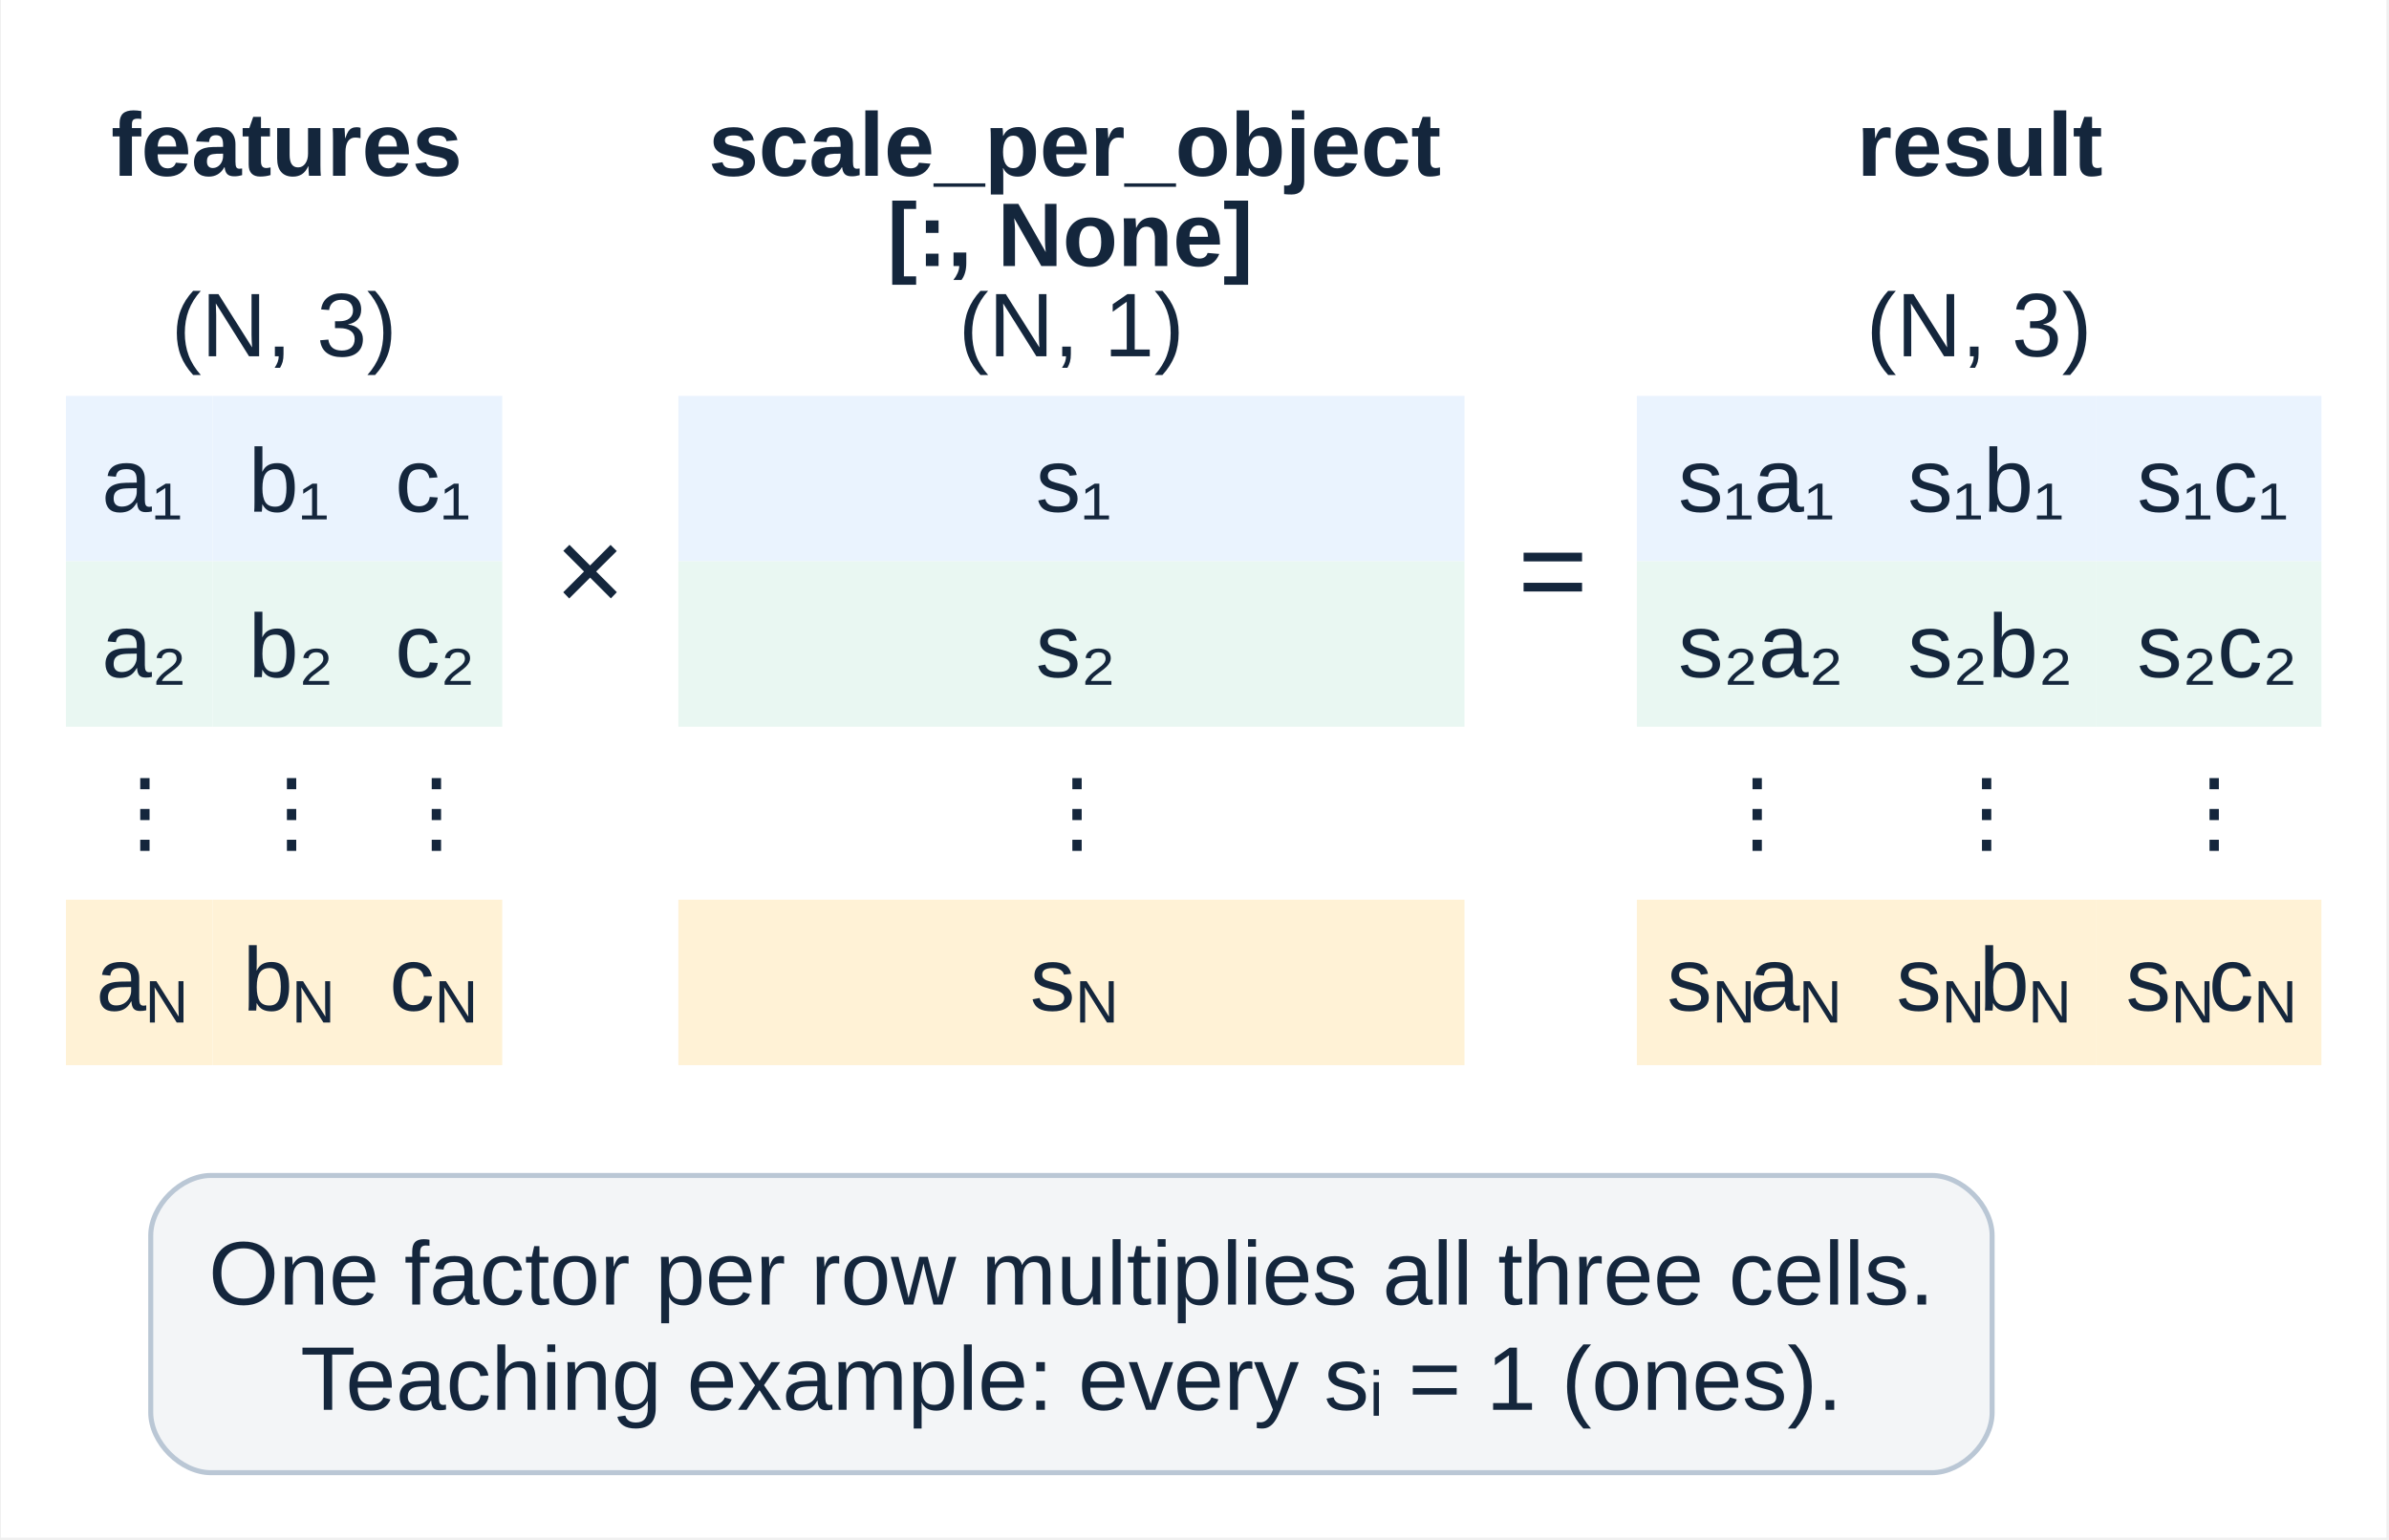
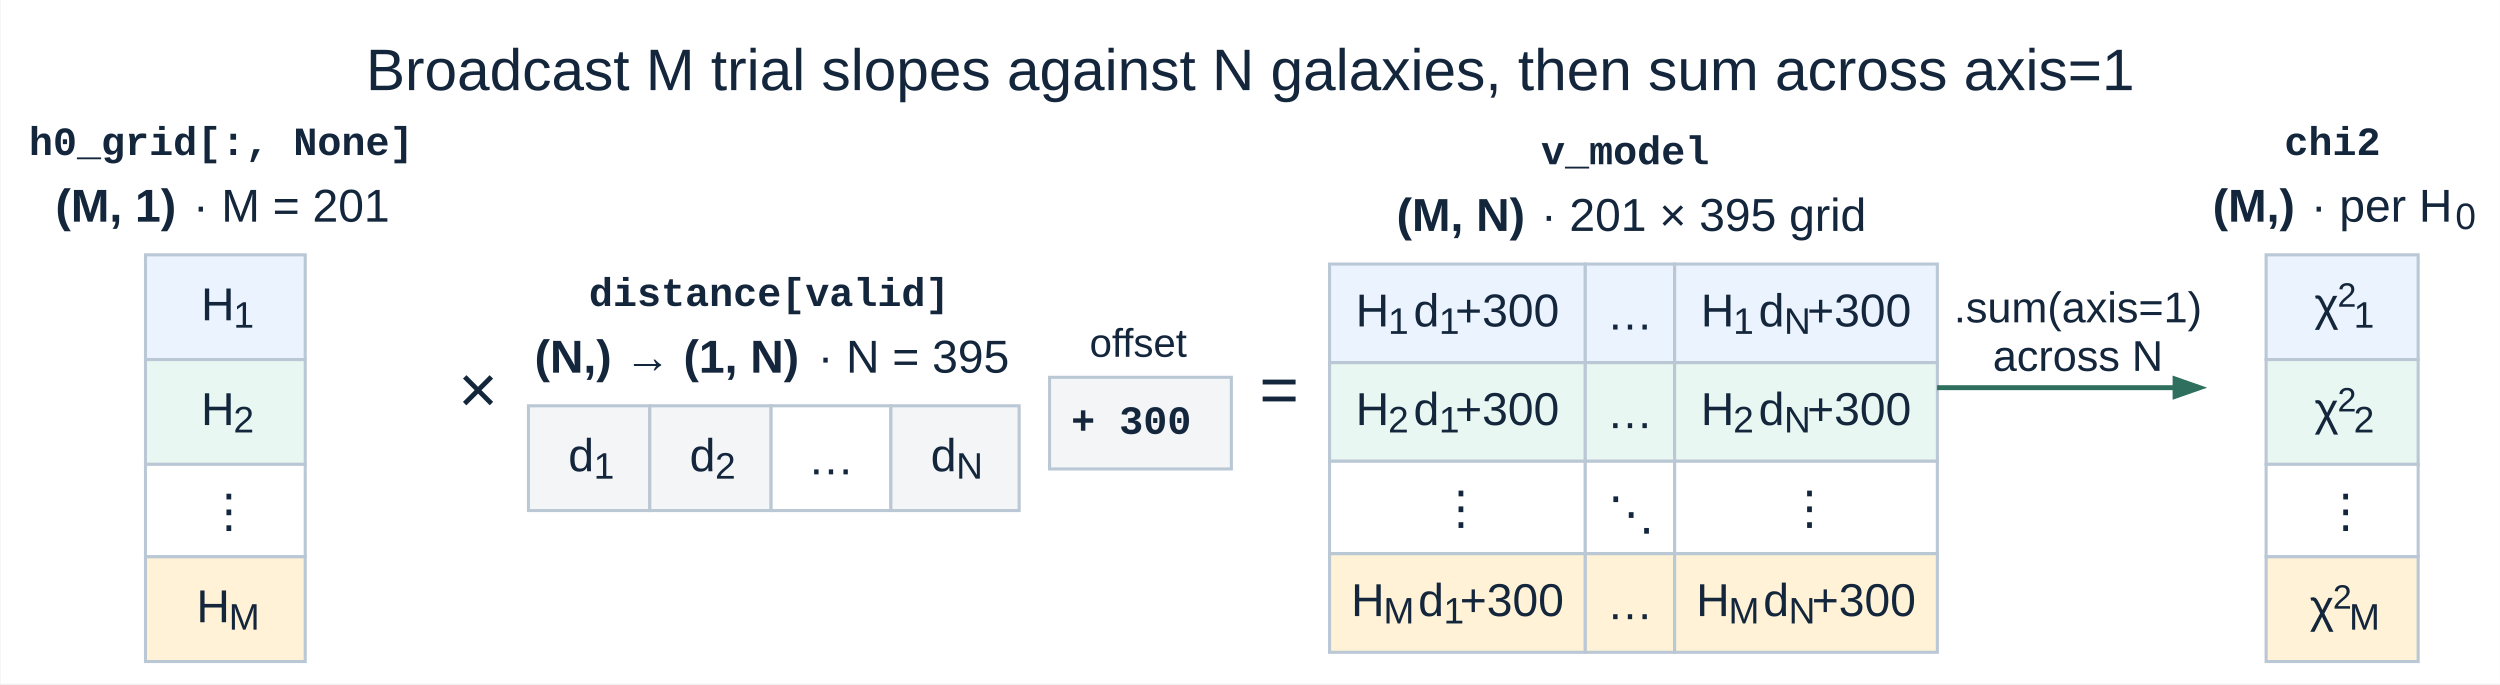
- <svg xmlns="http://www.w3.org/2000/svg" width="720" height="464" viewBox="0.00 0.00 476.00 307.00" role="img" aria-labelledby="broadcasting-title broadcasting-desc">
-   <g id="graph0" class="graph" transform="scale(1 1) rotate(0) translate(12.96 293.74)">
-     <polygon fill="white" stroke="none" points="-12.96,12.96 -12.96,-293.74 462.71,-293.74 462.71,12.96 -12.96,12.96" />
+ <svg xmlns="http://www.w3.org/2000/svg" width="720" height="197" viewBox="0.00 0.00 811.00 222.00" role="img" aria-labelledby="broadcasting-title broadcasting-desc">
+   <g id="graph0" class="graph" transform="scale(1 1) rotate(0) translate(7.2 214.7)">
+     <polygon fill="white" stroke="none" points="-7.2,7.2 -7.2,-214.7 803.95,-214.7 803.95,7.2 -7.2,7.2" />
+     <text xml:space="preserve" text-anchor="middle" x="398.38" y="-185.45" font-family="Arial" font-size="19.00" fill="#14263c">Broadcast M trial slopes against N galaxies, then sum across axis=1</text>
    <g id="node1" class="node">
-       <text xml:space="preserve" text-anchor="start" x="9" y="-258.68" font-family="Arial" font-weight="bold" font-size="18.00" fill="#14263c">features</text>
-       <text xml:space="preserve" text-anchor="start" x="21" y="-222.68" font-family="Arial" font-size="18.00" fill="#14263c">(N, 3)</text>
-       <polygon fill="#eaf3fe" stroke="none" points="0,-181.78 0,-214.78 29.25,-214.78 29.25,-181.78 0,-181.78" />
-       <text xml:space="preserve" text-anchor="start" x="7.12" y="-191.68" font-family="Arial" font-size="18.00" fill="#14263c">a₁</text>
-       <polygon fill="#eaf3fe" stroke="none" points="29.25,-181.78 29.25,-214.78 58.5,-214.78 58.5,-181.78 29.25,-181.78" />
-       <text xml:space="preserve" text-anchor="start" x="36.38" y="-191.68" font-family="Arial" font-size="18.00" fill="#14263c">b₁</text>
-       <polygon fill="#eaf3fe" stroke="none" points="58.5,-181.78 58.5,-214.78 87,-214.78 87,-181.78 58.5,-181.78" />
-       <text xml:space="preserve" text-anchor="start" x="65.62" y="-191.68" font-family="Arial" font-size="18.00" fill="#14263c">c₁</text>
-       <polygon fill="#e9f7f2" stroke="none" points="0,-148.78 0,-181.78 29.25,-181.78 29.25,-148.78 0,-148.78" />
-       <text xml:space="preserve" text-anchor="start" x="7.12" y="-158.68" font-family="Arial" font-size="18.00" fill="#14263c">a₂</text>
-       <polygon fill="#e9f7f2" stroke="none" points="29.25,-148.78 29.25,-181.78 58.5,-181.78 58.5,-148.78 29.25,-148.78" />
-       <text xml:space="preserve" text-anchor="start" x="36.38" y="-158.68" font-family="Arial" font-size="18.00" fill="#14263c">b₂</text>
-       <polygon fill="#e9f7f2" stroke="none" points="58.5,-148.78 58.5,-181.78 87,-181.78 87,-148.78 58.5,-148.78" />
-       <text xml:space="preserve" text-anchor="start" x="65.62" y="-158.68" font-family="Arial" font-size="18.00" fill="#14263c">c₂</text>
-       <text xml:space="preserve" text-anchor="start" x="6.75" y="-125.68" font-family="Arial" font-size="18.00" fill="#14263c">⋮</text>
-       <text xml:space="preserve" text-anchor="start" x="36" y="-125.68" font-family="Arial" font-size="18.00" fill="#14263c">⋮</text>
-       <text xml:space="preserve" text-anchor="start" x="64.88" y="-125.68" font-family="Arial" font-size="18.00" fill="#14263c">⋮</text>
-       <polygon fill="#fff2d6" stroke="none" points="0,-81.28 0,-114.28 29.25,-114.28 29.25,-81.28 0,-81.28" />
-       <text xml:space="preserve" text-anchor="start" x="6" y="-92.18" font-family="Arial" font-size="18.00" fill="#14263c">a</text>
-       <text xml:space="preserve" text-anchor="start" x="15.75" y="-92.18" font-family="Arial" baseline-shift="sub" font-size="12.00" fill="#14263c">N</text>
-       <polygon fill="#fff2d6" stroke="none" points="29.25,-81.28 29.25,-114.28 58.5,-114.28 58.5,-81.28 29.25,-81.28" />
-       <text xml:space="preserve" text-anchor="start" x="35.25" y="-92.18" font-family="Arial" font-size="18.00" fill="#14263c">b</text>
-       <text xml:space="preserve" text-anchor="start" x="45" y="-92.18" font-family="Arial" baseline-shift="sub" font-size="12.00" fill="#14263c">N</text>
-       <polygon fill="#fff2d6" stroke="none" points="58.5,-81.28 58.5,-114.28 87,-114.28 87,-81.28 58.5,-81.28" />
-       <text xml:space="preserve" text-anchor="start" x="64.5" y="-92.18" font-family="Arial" font-size="18.00" fill="#14263c">c</text>
-       <text xml:space="preserve" text-anchor="start" x="73.5" y="-92.18" font-family="Arial" baseline-shift="sub" font-size="12.00" fill="#14263c">N</text>
+       <text xml:space="preserve" text-anchor="start" x="2" y="-164.4" font-family="Courier New" font-weight="bold" font-size="13.00" fill="#14263c">h0_grid[:, None] </text>
+       <text xml:space="preserve" text-anchor="start" x="10.62" y="-142.75" font-family="Arial" font-weight="bold" font-size="15.00" fill="#14263c">(M, 1)</text>
+       <text xml:space="preserve" text-anchor="start" x="51.12" y="-142.75" font-family="Arial" font-size="15.00" fill="#14263c"> · M = 201</text>
+       <polygon fill="#eaf3fe" stroke="none" points="39.83,-98 39.83,-132 91.67,-132 91.67,-98 39.83,-98" />
+       <polygon fill="none" stroke="#bac7d5" points="39.83,-98 39.83,-132 91.67,-132 91.67,-98 39.83,-98" />
+       <text xml:space="preserve" text-anchor="start" x="57.88" y="-110.75" font-family="Arial" font-size="15.00" fill="#14263c">H</text>
+       <text xml:space="preserve" text-anchor="start" x="68.38" y="-110.75" font-family="Arial" baseline-shift="sub" font-size="12.00" fill="#14263c">1</text>
+       <polygon fill="#e9f7f2" stroke="none" points="39.83,-64 39.83,-98 91.67,-98 91.67,-64 39.83,-64" />
+       <polygon fill="none" stroke="#bac7d5" points="39.83,-64 39.83,-98 91.67,-98 91.67,-64 39.83,-64" />
+       <text xml:space="preserve" text-anchor="start" x="57.88" y="-76.75" font-family="Arial" font-size="15.00" fill="#14263c">H</text>
+       <text xml:space="preserve" text-anchor="start" x="68.38" y="-76.75" font-family="Arial" baseline-shift="sub" font-size="12.00" fill="#14263c">2</text>
+       <polygon fill="#ffffff" stroke="none" points="39.83,-34 39.83,-64 91.67,-64 91.67,-34 39.83,-34" />
+       <polygon fill="none" stroke="#bac7d5" points="39.83,-34 39.83,-64 91.67,-64 91.67,-34 39.83,-34" />
+       <text xml:space="preserve" text-anchor="start" x="59.38" y="-43.75" font-family="Arial" font-size="15.00" fill="#14263c">⋮</text>
+       <polygon fill="#fff2d6" stroke="none" points="39.83,0 39.83,-34 91.67,-34 91.67,0 39.83,0" />
+       <polygon fill="none" stroke="#bac7d5" points="39.83,0 39.83,-34 91.67,-34 91.67,0 39.83,0" />
+       <text xml:space="preserve" text-anchor="start" x="56.38" y="-12.75" font-family="Arial" font-size="15.00" fill="#14263c">H</text>
+       <text xml:space="preserve" text-anchor="start" x="66.88" y="-12.75" font-family="Arial" baseline-shift="sub" font-size="12.00" fill="#14263c">M</text>
    </g>
    <g id="node2" class="node">
-       <text xml:space="preserve" text-anchor="middle" x="104.5" y="-171.73" font-family="Arial" font-size="24.00" fill="#14263c">×</text>
+       <text xml:space="preserve" text-anchor="middle" x="147.75" y="-80.72" font-family="Arial" font-size="22.00" fill="#14263c">×</text>
    </g>
    <g id="node3" class="node">
-       <text xml:space="preserve" text-anchor="start" x="128.12" y="-258.68" font-family="Arial" font-weight="bold" font-size="18.00" fill="#14263c">scale_per_object</text>
-       <text xml:space="preserve" text-anchor="start" x="163.75" y="-240.68" font-family="Arial" font-weight="bold" font-size="18.00" fill="#14263c">[:, None]</text>
-       <text xml:space="preserve" text-anchor="start" x="178" y="-222.68" font-family="Arial" font-size="18.00" fill="#14263c">(N, 1)</text>
-       <polygon fill="#eaf3fe" stroke="none" points="122.12,-181.78 122.12,-214.78 278.88,-214.78 278.88,-181.78 122.12,-181.78" />
-       <text xml:space="preserve" text-anchor="start" x="193.38" y="-191.68" font-family="Arial" font-size="18.00" fill="#14263c">s₁</text>
-       <polygon fill="#e9f7f2" stroke="none" points="122.12,-148.78 122.12,-181.78 278.88,-181.78 278.88,-148.78 122.12,-148.78" />
-       <text xml:space="preserve" text-anchor="start" x="193.38" y="-158.68" font-family="Arial" font-size="18.00" fill="#14263c">s₂</text>
-       <text xml:space="preserve" text-anchor="start" x="192.62" y="-125.68" font-family="Arial" font-size="18.00" fill="#14263c">⋮</text>
-       <polygon fill="#fff2d6" stroke="none" points="122.12,-81.28 122.12,-114.28 278.88,-114.28 278.88,-81.28 122.12,-81.28" />
-       <text xml:space="preserve" text-anchor="start" x="192.25" y="-92.18" font-family="Arial" font-size="18.00" fill="#14263c">s</text>
-       <text xml:space="preserve" text-anchor="start" x="201.25" y="-92.18" font-family="Arial" baseline-shift="sub" font-size="12.00" fill="#14263c">N</text>
+       <text xml:space="preserve" text-anchor="start" x="183.75" y="-115.4" font-family="Courier New" font-weight="bold" font-size="13.00" fill="#14263c">distance[valid] </text>
+       <text xml:space="preserve" text-anchor="start" x="166.12" y="-93.75" font-family="Arial" font-weight="bold" font-size="15.00" fill="#14263c">(N,) → (1, N)</text>
+       <text xml:space="preserve" text-anchor="start" x="253.88" y="-93.75" font-family="Arial" font-size="15.00" fill="#14263c"> · N = 395</text>
+       <polygon fill="#f3f5f7" stroke="none" points="164.12,-49 164.12,-83 203.5,-83 203.5,-49 164.12,-49" />
+       <polygon fill="none" stroke="#bac7d5" points="164.12,-49 164.12,-83 203.5,-83 203.5,-49 164.12,-49" />
+       <text xml:space="preserve" text-anchor="start" x="177.06" y="-61.75" font-family="Arial" font-size="15.00" fill="#14263c">d</text>
+       <text xml:space="preserve" text-anchor="start" x="185.31" y="-61.75" font-family="Arial" baseline-shift="sub" font-size="12.00" fill="#14263c">1</text>
+       <polygon fill="#f3f5f7" stroke="none" points="203.5,-49 203.5,-83 242.88,-83 242.88,-49 203.5,-49" />
+       <polygon fill="none" stroke="#bac7d5" points="203.5,-49 203.5,-83 242.88,-83 242.88,-49 203.5,-49" />
+       <text xml:space="preserve" text-anchor="start" x="216.44" y="-61.75" font-family="Arial" font-size="15.00" fill="#14263c">d</text>
+       <text xml:space="preserve" text-anchor="start" x="224.69" y="-61.75" font-family="Arial" baseline-shift="sub" font-size="12.00" fill="#14263c">2</text>
+       <polygon fill="#ffffff" stroke="none" points="242.88,-49 242.88,-83 281.75,-83 281.75,-49 242.88,-49" />
+       <polygon fill="none" stroke="#bac7d5" points="242.88,-49 242.88,-83 281.75,-83 281.75,-49 242.88,-49" />
+       <text xml:space="preserve" text-anchor="start" x="254.81" y="-60.75" font-family="Arial" font-size="15.00" fill="#14263c">…</text>
+       <polygon fill="#f3f5f7" stroke="none" points="281.75,-49 281.75,-83 323.38,-83 323.38,-49 281.75,-49" />
+       <polygon fill="none" stroke="#bac7d5" points="281.75,-49 281.75,-83 323.38,-83 323.38,-49 281.75,-49" />
+       <text xml:space="preserve" text-anchor="start" x="294.69" y="-61.75" font-family="Arial" font-size="15.00" fill="#14263c">d</text>
+       <text xml:space="preserve" text-anchor="start" x="302.94" y="-61.75" font-family="Arial" baseline-shift="sub" font-size="12.00" fill="#14263c">N</text>
    </g>
    <g id="node4" class="node">
-       <text xml:space="preserve" text-anchor="middle" x="296.5" y="-171.73" font-family="Arial" font-size="24.00" fill="#14263c">=</text>
+       <text xml:space="preserve" text-anchor="start" x="346.25" y="-98.9" font-family="Arial" font-size="13.00" fill="#14263c">offset</text>
+       <polygon fill="#f3f5f7" stroke="none" points="333.25,-62.5 333.25,-92.25 392.25,-92.25 392.25,-62.5 333.25,-62.5" />
+       <polygon fill="none" stroke="#bac7d5" points="333.25,-62.5 333.25,-92.25 392.25,-92.25 392.25,-62.5 333.25,-62.5" />
+       <text xml:space="preserve" text-anchor="start" x="340.25" y="-73.9" font-family="Courier New" font-weight="bold" font-size="13.00" fill="#14263c">+ 300 </text>
+     </g>
+     <g id="node5" class="node">
+       <text xml:space="preserve" text-anchor="middle" x="407.75" y="-80.72" font-family="Arial" font-size="22.00" fill="#14263c">=</text>
    </g>
    <g id="node6" class="node">
-       <path fill="#f3f5f7" stroke="#bac7d5" d="M372.09,-59.28C372.09,-59.28 28.91,-59.28 28.91,-59.28 22.91,-59.28 16.91,-53.28 16.91,-47.28 16.91,-47.28 16.91,-12 16.91,-12 16.91,-6 22.91,0 28.91,0 28.91,0 372.09,0 372.09,0 378.09,0 384.09,-6 384.09,-12 384.09,-12 384.09,-47.28 384.09,-47.28 384.09,-53.28 378.09,-59.28 372.09,-59.28" />
-       <text xml:space="preserve" text-anchor="middle" x="200.5" y="-33.54" font-family="Arial" font-size="18.00" fill="#14263c">One factor per row multiplies all three cells.</text>
-       <text xml:space="preserve" text-anchor="middle" x="200.5" y="-12.54" font-family="Arial" font-size="18.00" fill="#14263c">Teaching example: every sᵢ = 1 (ones).</text>
+       <text xml:space="preserve" text-anchor="start" x="492.75" y="-161.4" font-family="Courier New" font-weight="bold" font-size="13.00" fill="#14263c">v_model </text>
+       <text xml:space="preserve" text-anchor="start" x="445.88" y="-139.75" font-family="Arial" font-weight="bold" font-size="15.00" fill="#14263c">(M, N)</text>
+       <text xml:space="preserve" text-anchor="start" x="488.62" y="-139.75" font-family="Arial" font-size="15.00" fill="#14263c"> · 201 × 395 grid</text>
+       <polygon fill="#eaf3fe" stroke="none" points="424.12,-97 424.12,-129 507.12,-129 507.12,-97 424.12,-97" />
+       <polygon fill="none" stroke="#bac7d5" points="424.12,-97 424.12,-129 507.12,-129 507.12,-97 424.12,-97" />
+       <text xml:space="preserve" text-anchor="start" x="432.62" y="-108.75" font-family="Arial" font-size="15.00" fill="#14263c">H</text>
+       <text xml:space="preserve" text-anchor="start" x="443.12" y="-108.75" font-family="Arial" baseline-shift="sub" font-size="12.00" fill="#14263c">1</text>
+       <text xml:space="preserve" text-anchor="start" x="448.38" y="-108.75" font-family="Arial" font-size="15.00" fill="#14263c"> d</text>
+       <text xml:space="preserve" text-anchor="start" x="459.62" y="-108.75" font-family="Arial" baseline-shift="sub" font-size="12.00" fill="#14263c">1</text>
+       <text xml:space="preserve" text-anchor="start" x="464.88" y="-108.75" font-family="Arial" font-size="15.00" fill="#14263c">+300</text>
+       <polygon fill="#eaf3fe" stroke="none" points="507.12,-97 507.12,-129 536.12,-129 536.12,-97 507.12,-97" />
+       <polygon fill="none" stroke="#bac7d5" points="507.12,-97 507.12,-129 536.12,-129 536.12,-97 507.12,-97" />
+       <text xml:space="preserve" text-anchor="start" x="514.12" y="-107.75" font-family="Arial" font-size="15.00" fill="#14263c">…</text>
+       <polygon fill="#eaf3fe" stroke="none" points="536.12,-97 536.12,-129 621.38,-129 621.38,-97 536.12,-97" />
+       <polygon fill="none" stroke="#bac7d5" points="536.12,-97 536.12,-129 621.38,-129 621.38,-97 536.12,-97" />
+       <text xml:space="preserve" text-anchor="start" x="544.62" y="-108.75" font-family="Arial" font-size="15.00" fill="#14263c">H</text>
+       <text xml:space="preserve" text-anchor="start" x="555.12" y="-108.75" font-family="Arial" baseline-shift="sub" font-size="12.00" fill="#14263c">1</text>
+       <text xml:space="preserve" text-anchor="start" x="560.38" y="-108.75" font-family="Arial" font-size="15.00" fill="#14263c"> d</text>
+       <text xml:space="preserve" text-anchor="start" x="571.62" y="-108.75" font-family="Arial" baseline-shift="sub" font-size="12.00" fill="#14263c">N</text>
+       <text xml:space="preserve" text-anchor="start" x="579.12" y="-108.75" font-family="Arial" font-size="15.00" fill="#14263c">+300</text>
+       <polygon fill="#e9f7f2" stroke="none" points="424.12,-65 424.12,-97 507.12,-97 507.12,-65 424.12,-65" />
+       <polygon fill="none" stroke="#bac7d5" points="424.12,-65 424.12,-97 507.12,-97 507.12,-65 424.12,-65" />
+       <text xml:space="preserve" text-anchor="start" x="432.62" y="-76.75" font-family="Arial" font-size="15.00" fill="#14263c">H</text>
+       <text xml:space="preserve" text-anchor="start" x="443.12" y="-76.75" font-family="Arial" baseline-shift="sub" font-size="12.00" fill="#14263c">2</text>
+       <text xml:space="preserve" text-anchor="start" x="448.38" y="-76.75" font-family="Arial" font-size="15.00" fill="#14263c"> d</text>
+       <text xml:space="preserve" text-anchor="start" x="459.62" y="-76.75" font-family="Arial" baseline-shift="sub" font-size="12.00" fill="#14263c">1</text>
+       <text xml:space="preserve" text-anchor="start" x="464.88" y="-76.75" font-family="Arial" font-size="15.00" fill="#14263c">+300</text>
+       <polygon fill="#e9f7f2" stroke="none" points="507.12,-65 507.12,-97 536.12,-97 536.12,-65 507.12,-65" />
+       <polygon fill="none" stroke="#bac7d5" points="507.12,-65 507.12,-97 536.12,-97 536.12,-65 507.12,-65" />
+       <text xml:space="preserve" text-anchor="start" x="514.12" y="-75.75" font-family="Arial" font-size="15.00" fill="#14263c">…</text>
+       <polygon fill="#e9f7f2" stroke="none" points="536.12,-65 536.12,-97 621.38,-97 621.38,-65 536.12,-65" />
+       <polygon fill="none" stroke="#bac7d5" points="536.12,-65 536.12,-97 621.38,-97 621.38,-65 536.12,-65" />
+       <text xml:space="preserve" text-anchor="start" x="544.62" y="-76.75" font-family="Arial" font-size="15.00" fill="#14263c">H</text>
+       <text xml:space="preserve" text-anchor="start" x="555.12" y="-76.75" font-family="Arial" baseline-shift="sub" font-size="12.00" fill="#14263c">2</text>
+       <text xml:space="preserve" text-anchor="start" x="560.38" y="-76.75" font-family="Arial" font-size="15.00" fill="#14263c"> d</text>
+       <text xml:space="preserve" text-anchor="start" x="571.62" y="-76.75" font-family="Arial" baseline-shift="sub" font-size="12.00" fill="#14263c">N</text>
+       <text xml:space="preserve" text-anchor="start" x="579.12" y="-76.75" font-family="Arial" font-size="15.00" fill="#14263c">+300</text>
+       <polygon fill="#ffffff" stroke="none" points="424.12,-35 424.12,-65 507.12,-65 507.12,-35 424.12,-35" />
+       <polygon fill="none" stroke="#bac7d5" points="424.12,-35 424.12,-65 507.12,-65 507.12,-35 424.12,-35" />
+       <text xml:space="preserve" text-anchor="start" x="459.25" y="-44.75" font-family="Arial" font-size="15.00" fill="#14263c">⋮</text>
+       <polygon fill="#ffffff" stroke="none" points="507.12,-35 507.12,-65 536.12,-65 536.12,-35 507.12,-35" />
+       <polygon fill="none" stroke="#bac7d5" points="507.12,-35 507.12,-65 536.12,-65 536.12,-35 507.12,-35" />
+       <text xml:space="preserve" text-anchor="start" x="514.5" y="-42.88" font-family="Arial" font-size="15.00" fill="#14263c">⋱</text>
+       <polygon fill="#ffffff" stroke="none" points="536.12,-35 536.12,-65 621.38,-65 621.38,-35 536.12,-35" />
+       <polygon fill="none" stroke="#bac7d5" points="536.12,-35 536.12,-65 621.38,-65 621.38,-35 536.12,-35" />
+       <text xml:space="preserve" text-anchor="start" x="572.38" y="-44.75" font-family="Arial" font-size="15.00" fill="#14263c">⋮</text>
+       <polygon fill="#fff2d6" stroke="none" points="424.12,-3 424.12,-35 507.12,-35 507.12,-3 424.12,-3" />
+       <polygon fill="none" stroke="#bac7d5" points="424.12,-3 424.12,-35 507.12,-35 507.12,-3 424.12,-3" />
+       <text xml:space="preserve" text-anchor="start" x="431.12" y="-14.75" font-family="Arial" font-size="15.00" fill="#14263c">H</text>
+       <text xml:space="preserve" text-anchor="start" x="441.62" y="-14.75" font-family="Arial" baseline-shift="sub" font-size="12.00" fill="#14263c">M</text>
+       <text xml:space="preserve" text-anchor="start" x="449.88" y="-14.75" font-family="Arial" font-size="15.00" fill="#14263c"> d</text>
+       <text xml:space="preserve" text-anchor="start" x="461.12" y="-14.75" font-family="Arial" baseline-shift="sub" font-size="12.00" fill="#14263c">1</text>
+       <text xml:space="preserve" text-anchor="start" x="466.38" y="-14.75" font-family="Arial" font-size="15.00" fill="#14263c">+300</text>
+       <polygon fill="#fff2d6" stroke="none" points="507.12,-3 507.12,-35 536.12,-35 536.12,-3 507.12,-3" />
+       <polygon fill="none" stroke="#bac7d5" points="507.12,-3 507.12,-35 536.12,-35 536.12,-3 507.12,-3" />
+       <text xml:space="preserve" text-anchor="start" x="514.12" y="-13.75" font-family="Arial" font-size="15.00" fill="#14263c">…</text>
+       <polygon fill="#fff2d6" stroke="none" points="536.12,-3 536.12,-35 621.38,-35 621.38,-3 536.12,-3" />
+       <polygon fill="none" stroke="#bac7d5" points="536.12,-3 536.12,-35 621.38,-35 621.38,-3 536.12,-3" />
+       <text xml:space="preserve" text-anchor="start" x="543.12" y="-14.75" font-family="Arial" font-size="15.00" fill="#14263c">H</text>
+       <text xml:space="preserve" text-anchor="start" x="553.62" y="-14.75" font-family="Arial" baseline-shift="sub" font-size="12.00" fill="#14263c">M</text>
+       <text xml:space="preserve" text-anchor="start" x="561.88" y="-14.75" font-family="Arial" font-size="15.00" fill="#14263c"> d</text>
+       <text xml:space="preserve" text-anchor="start" x="573.12" y="-14.75" font-family="Arial" baseline-shift="sub" font-size="12.00" fill="#14263c">N</text>
+       <text xml:space="preserve" text-anchor="start" x="580.62" y="-14.75" font-family="Arial" font-size="15.00" fill="#14263c">+300</text>
    </g>
-     <g id="node5" class="node">
-       <text xml:space="preserve" text-anchor="start" x="357.12" y="-258.68" font-family="Arial" font-weight="bold" font-size="18.00" fill="#14263c">result</text>
-       <text xml:space="preserve" text-anchor="start" x="359" y="-222.68" font-family="Arial" font-size="18.00" fill="#14263c">(N, 3)</text>
-       <polygon fill="#eaf3fe" stroke="none" points="313.25,-181.78 313.25,-214.78 359,-214.78 359,-181.78 313.25,-181.78" />
-       <text xml:space="preserve" text-anchor="start" x="321.5" y="-191.68" font-family="Arial" font-size="18.00" fill="#14263c">s₁a₁</text>
-       <polygon fill="#eaf3fe" stroke="none" points="359,-181.78 359,-214.78 404.75,-214.78 404.75,-181.78 359,-181.78" />
-       <text xml:space="preserve" text-anchor="start" x="367.25" y="-191.68" font-family="Arial" font-size="18.00" fill="#14263c">s₁b₁</text>
-       <polygon fill="#eaf3fe" stroke="none" points="404.75,-181.78 404.75,-214.78 449.75,-214.78 449.75,-181.78 404.75,-181.78" />
-       <text xml:space="preserve" text-anchor="start" x="413" y="-191.68" font-family="Arial" font-size="18.00" fill="#14263c">s₁c₁</text>
-       <polygon fill="#e9f7f2" stroke="none" points="313.25,-148.78 313.25,-181.78 359,-181.78 359,-148.78 313.25,-148.78" />
-       <text xml:space="preserve" text-anchor="start" x="321.5" y="-158.68" font-family="Arial" font-size="18.00" fill="#14263c">s₂a₂</text>
-       <polygon fill="#e9f7f2" stroke="none" points="359,-148.78 359,-181.78 404.75,-181.78 404.75,-148.78 359,-148.78" />
-       <text xml:space="preserve" text-anchor="start" x="367.25" y="-158.68" font-family="Arial" font-size="18.00" fill="#14263c">s₂b₂</text>
-       <polygon fill="#e9f7f2" stroke="none" points="404.75,-148.78 404.75,-181.78 449.75,-181.78 449.75,-148.78 404.75,-148.78" />
-       <text xml:space="preserve" text-anchor="start" x="413" y="-158.68" font-family="Arial" font-size="18.00" fill="#14263c">s₂c₂</text>
-       <text xml:space="preserve" text-anchor="start" x="328.25" y="-125.68" font-family="Arial" font-size="18.00" fill="#14263c">⋮</text>
-       <text xml:space="preserve" text-anchor="start" x="374" y="-125.68" font-family="Arial" font-size="18.00" fill="#14263c">⋮</text>
-       <text xml:space="preserve" text-anchor="start" x="419.38" y="-125.68" font-family="Arial" font-size="18.00" fill="#14263c">⋮</text>
-       <polygon fill="#fff2d6" stroke="none" points="313.25,-81.28 313.25,-114.28 359,-114.28 359,-81.28 313.25,-81.28" />
-       <text xml:space="preserve" text-anchor="start" x="319.25" y="-92.18" font-family="Arial" font-size="18.00" fill="#14263c">s</text>
-       <text xml:space="preserve" text-anchor="start" x="328.25" y="-92.18" font-family="Arial" baseline-shift="sub" font-size="12.00" fill="#14263c">N</text>
-       <text xml:space="preserve" text-anchor="start" x="335.75" y="-92.18" font-family="Arial" font-size="18.00" fill="#14263c">a</text>
-       <text xml:space="preserve" text-anchor="start" x="345.5" y="-92.18" font-family="Arial" baseline-shift="sub" font-size="12.00" fill="#14263c">N</text>
-       <polygon fill="#fff2d6" stroke="none" points="359,-81.28 359,-114.28 404.75,-114.28 404.75,-81.28 359,-81.28" />
-       <text xml:space="preserve" text-anchor="start" x="365" y="-92.18" font-family="Arial" font-size="18.00" fill="#14263c">s</text>
-       <text xml:space="preserve" text-anchor="start" x="374" y="-92.18" font-family="Arial" baseline-shift="sub" font-size="12.00" fill="#14263c">N</text>
-       <text xml:space="preserve" text-anchor="start" x="381.5" y="-92.18" font-family="Arial" font-size="18.00" fill="#14263c">b</text>
-       <text xml:space="preserve" text-anchor="start" x="391.25" y="-92.18" font-family="Arial" baseline-shift="sub" font-size="12.00" fill="#14263c">N</text>
-       <polygon fill="#fff2d6" stroke="none" points="404.75,-81.28 404.75,-114.28 449.75,-114.28 449.75,-81.28 404.75,-81.28" />
-       <text xml:space="preserve" text-anchor="start" x="410.75" y="-92.18" font-family="Arial" font-size="18.00" fill="#14263c">s</text>
-       <text xml:space="preserve" text-anchor="start" x="419.75" y="-92.18" font-family="Arial" baseline-shift="sub" font-size="12.00" fill="#14263c">N</text>
-       <text xml:space="preserve" text-anchor="start" x="427.25" y="-92.18" font-family="Arial" font-size="18.00" fill="#14263c">c</text>
-       <text xml:space="preserve" text-anchor="start" x="436.25" y="-92.18" font-family="Arial" baseline-shift="sub" font-size="12.00" fill="#14263c">N</text>
+     <g id="node7" class="node">
+       <text xml:space="preserve" text-anchor="start" x="734" y="-164.4" font-family="Courier New" font-weight="bold" font-size="13.00" fill="#14263c">chi2 </text>
+       <text xml:space="preserve" text-anchor="start" x="710.75" y="-142.75" font-family="Arial" font-weight="bold" font-size="15.00" fill="#14263c">(M,)</text>
+       <text xml:space="preserve" text-anchor="start" x="738.5" y="-142.75" font-family="Arial" font-size="15.00" fill="#14263c"> · per H</text>
+       <text xml:space="preserve" text-anchor="start" x="789.5" y="-142.75" font-family="Arial" baseline-shift="sub" font-size="12.00" fill="#14263c">0</text>
+       <polygon fill="#eaf3fe" stroke="none" points="728.08,-98 728.08,-132 777.42,-132 777.42,-98 728.08,-98" />
+       <polygon fill="none" stroke="#bac7d5" points="728.08,-98 728.08,-132 777.42,-132 777.42,-98 728.08,-98" />
+       <text xml:space="preserve" text-anchor="start" x="743.75" y="-110.75" font-family="Arial" font-size="15.00" fill="#14263c">χ</text>
+       <text xml:space="preserve" text-anchor="start" x="751.25" y="-110.75" font-family="Arial" baseline-shift="super" font-size="11.00" fill="#14263c">2</text>
+       <text xml:space="preserve" text-anchor="start" x="756.5" y="-110.75" font-family="Arial" baseline-shift="sub" font-size="12.00" fill="#14263c">1</text>
+       <polygon fill="#e9f7f2" stroke="none" points="728.08,-64 728.08,-98 777.42,-98 777.42,-64 728.08,-64" />
+       <polygon fill="none" stroke="#bac7d5" points="728.08,-64 728.08,-98 777.42,-98 777.42,-64 728.08,-64" />
+       <text xml:space="preserve" text-anchor="start" x="743.75" y="-76.75" font-family="Arial" font-size="15.00" fill="#14263c">χ</text>
+       <text xml:space="preserve" text-anchor="start" x="751.25" y="-76.75" font-family="Arial" baseline-shift="super" font-size="11.00" fill="#14263c">2</text>
+       <text xml:space="preserve" text-anchor="start" x="756.5" y="-76.75" font-family="Arial" baseline-shift="sub" font-size="12.00" fill="#14263c">2</text>
+       <polygon fill="#ffffff" stroke="none" points="728.08,-34 728.08,-64 777.42,-64 777.42,-34 728.08,-34" />
+       <polygon fill="none" stroke="#bac7d5" points="728.08,-34 728.08,-64 777.42,-64 777.42,-34 728.08,-34" />
+       <text xml:space="preserve" text-anchor="start" x="746.38" y="-43.75" font-family="Arial" font-size="15.00" fill="#14263c">⋮</text>
+       <polygon fill="#fff2d6" stroke="none" points="728.08,0 728.08,-34 777.42,-34 777.42,0 728.08,0" />
+       <polygon fill="none" stroke="#bac7d5" points="728.08,0 728.08,-34 777.42,-34 777.42,0 728.08,0" />
+       <text xml:space="preserve" text-anchor="start" x="742.25" y="-12.75" font-family="Arial" font-size="15.00" fill="#14263c">χ</text>
+       <text xml:space="preserve" text-anchor="start" x="749.75" y="-12.75" font-family="Arial" baseline-shift="super" font-size="11.00" fill="#14263c">2</text>
+       <text xml:space="preserve" text-anchor="start" x="755" y="-12.75" font-family="Arial" baseline-shift="sub" font-size="12.00" fill="#14263c">M</text>
+     </g>
+     <g id="edge6" class="edge">
+       <path fill="none" stroke="#2f6f5e" stroke-width="1.6" d="M621.29,-88.88C647.83,-88.88 675.56,-88.88 698.68,-88.88" />
+       <polygon fill="#2f6f5e" stroke="#2f6f5e" stroke-width="1.6" points="698.53,-91.68 706.53,-88.88 698.53,-86.08 698.53,-91.68" />
+       <text xml:space="preserve" text-anchor="middle" x="665.06" y="-110.08" font-family="Arial" font-size="14.00" fill="#14263c"> .sum(axis=1)</text>
+       <text xml:space="preserve" text-anchor="middle" x="665.06" y="-94.33" font-family="Arial" font-size="14.00" fill="#14263c"> across N</text>
    </g>
  </g>
</svg>
